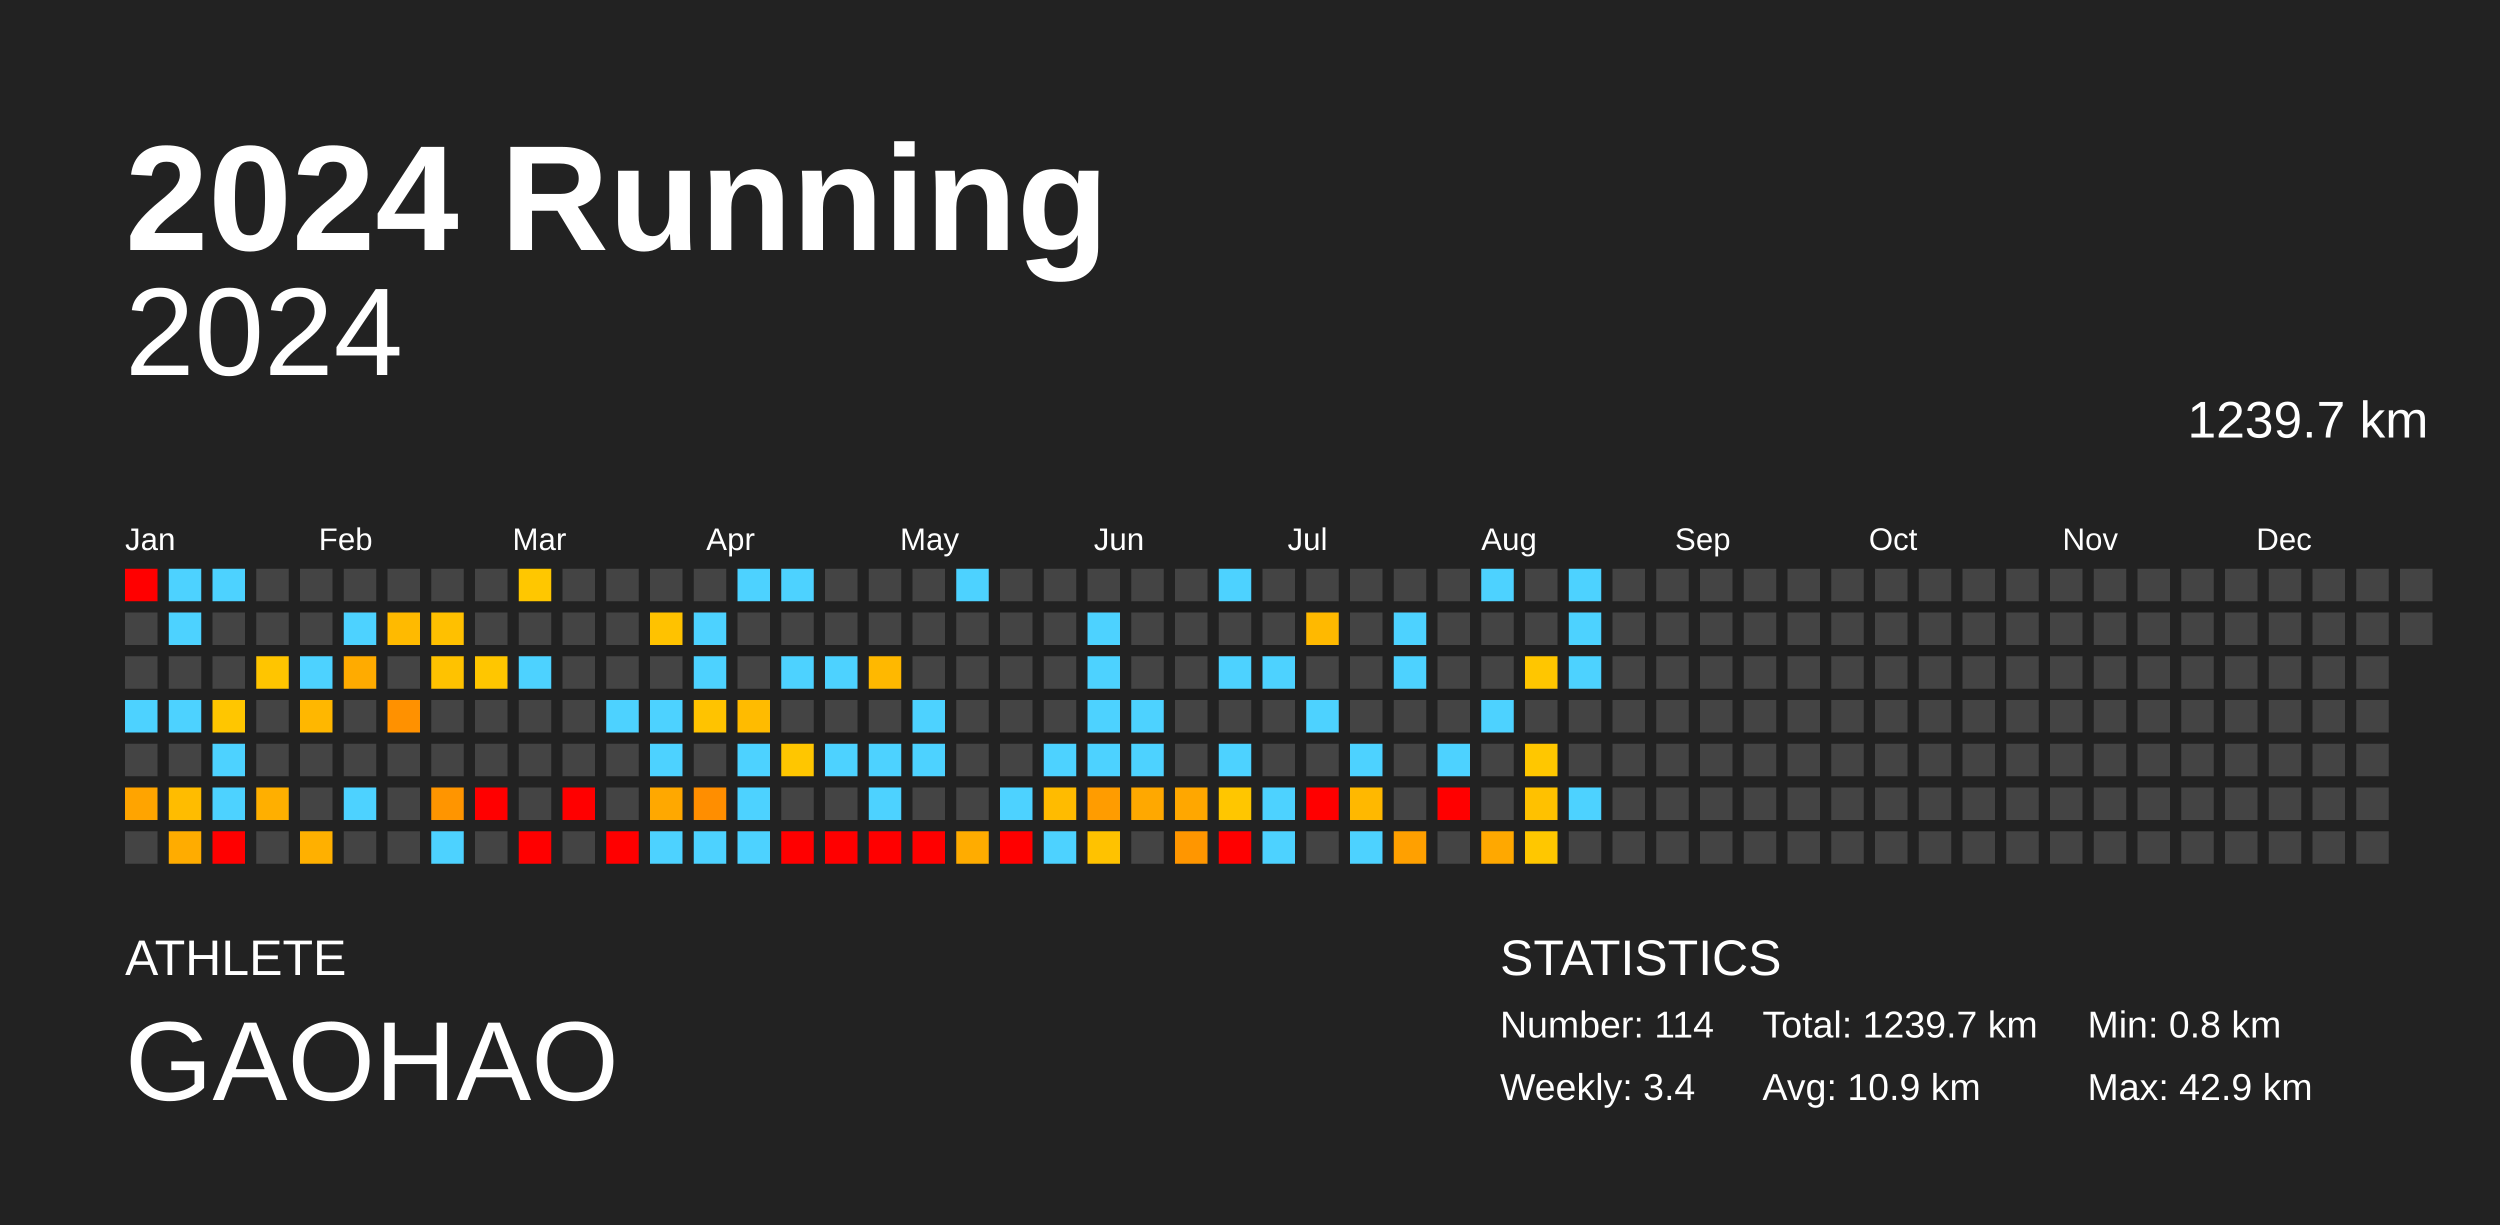
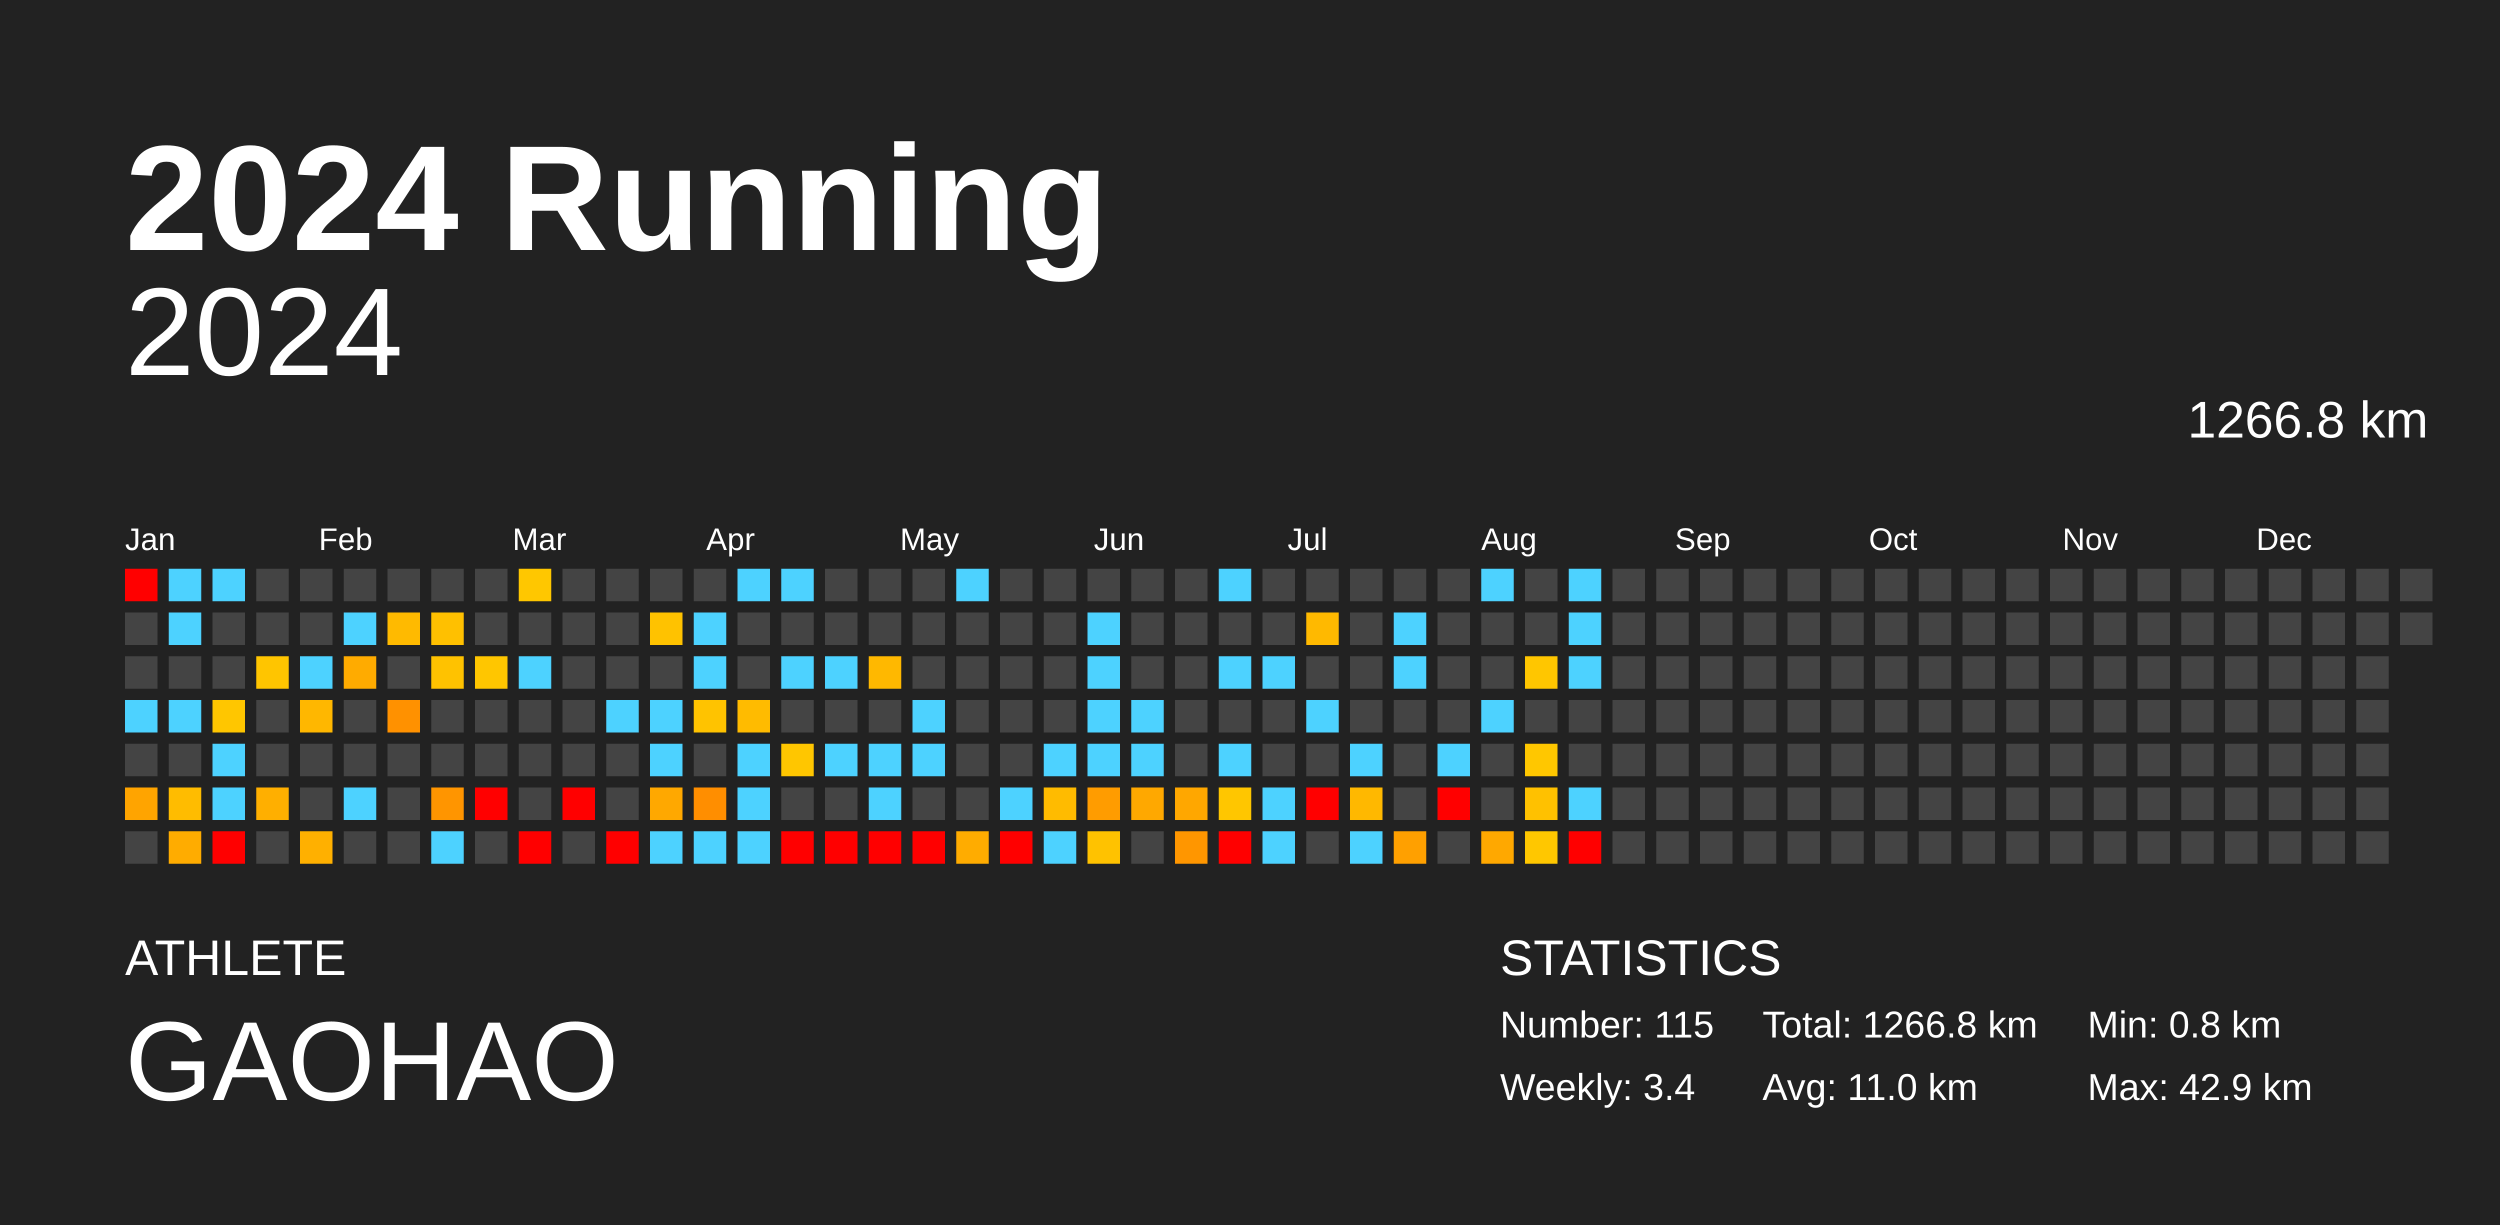
<svg xmlns="http://www.w3.org/2000/svg" baseProfile="full" height="98mm" version="1.1" viewBox="0,0,200,98" width="200mm">
  <defs />
  <rect fill="#222222" height="98" width="200" x="0" y="0" />
  <text fill="#FFFFFF" style="font-size:12px; font-family:Arial; font-weight:bold;" x="10" y="20">2024 Running</text>
  <text fill="#FFFFFF" style="font-size:4px; font-family:Arial" x="10" y="78">ATHLETE</text>
  <text fill="#FFFFFF" style="font-size:9px; font-family:Arial" x="10" y="88">GAOHAO</text>
  <text fill="#FFFFFF" style="font-size:4px; font-family:Arial" x="120" y="78">STATISTICS</text>
-   <text fill="#FFFFFF" style="font-size:3px; font-family:Arial" x="120" y="83">Number: 114</text>
+   <text fill="#FFFFFF" style="font-size:3px; font-family:Arial" x="120" y="83">Number: 115</text>
  <text fill="#FFFFFF" style="font-size:3px; font-family:Arial" x="120" y="88">Weekly: 3.4</text>
-   <text fill="#FFFFFF" style="font-size:3px; font-family:Arial" x="141" y="83">Total: 1239.7 km</text>
-   <text fill="#FFFFFF" style="font-size:3px; font-family:Arial" x="141" y="88">Avg: 10.9 km</text>
+   <text fill="#FFFFFF" style="font-size:3px; font-family:Arial" x="141" y="83">Total: 1266.8 km</text>
+   <text fill="#FFFFFF" style="font-size:3px; font-family:Arial" x="141" y="88">Avg: 11.0 km</text>
  <text fill="#FFFFFF" style="font-size:3px; font-family:Arial" x="167" y="83">Min: 0.8 km</text>
  <text fill="#FFFFFF" style="font-size:3px; font-family:Arial" x="167" y="88">Max: 42.9 km</text>
  <text alignment-baseline="hanging" fill="#FFFFFF" style="font-size:10.0px; font-family:Arial;" x="10" y="30">2024</text>
-   <text alignment-baseline="hanging" fill="#FFFFFF" style="font-size:4.125px; font-family:Arial;" x="175" y="35">1239.7 km</text>
+   <text alignment-baseline="hanging" fill="#FFFFFF" style="font-size:4.125px; font-family:Arial;" x="175" y="35">1266.8 km</text>
  <text fill="#FFFFFF" style="font-size:2.5px; font-family:Arial" x="10.0" y="44">Jan</text>
  <text fill="#FFFFFF" style="font-size:2.5px; font-family:Arial" x="25.5" y="44">Feb</text>
  <text fill="#FFFFFF" style="font-size:2.5px; font-family:Arial" x="41.0" y="44">Mar</text>
  <text fill="#FFFFFF" style="font-size:2.5px; font-family:Arial" x="56.5" y="44">Apr</text>
  <text fill="#FFFFFF" style="font-size:2.5px; font-family:Arial" x="72.0" y="44">May</text>
  <text fill="#FFFFFF" style="font-size:2.5px; font-family:Arial" x="87.5" y="44">Jun</text>
  <text fill="#FFFFFF" style="font-size:2.5px; font-family:Arial" x="103.0" y="44">Jul</text>
  <text fill="#FFFFFF" style="font-size:2.5px; font-family:Arial" x="118.5" y="44">Aug</text>
  <text fill="#FFFFFF" style="font-size:2.5px; font-family:Arial" x="134.0" y="44">Sep</text>
  <text fill="#FFFFFF" style="font-size:2.5px; font-family:Arial" x="149.5" y="44">Oct</text>
  <text fill="#FFFFFF" style="font-size:2.5px; font-family:Arial" x="165.0" y="44">Nov</text>
  <text fill="#FFFFFF" style="font-size:2.5px; font-family:Arial" x="180.5" y="44">Dec</text>
  <rect fill="red" height="2.6" width="2.6" x="10.0" y="45.5" />
  <rect fill="#444444" height="2.6" width="2.6" x="10.0" y="49.0" />
  <rect fill="#444444" height="2.6" width="2.6" x="10.0" y="52.5" />
  <rect fill="#4dd2ff" height="2.6" width="2.6" x="10.0" y="56.0" />
  <rect fill="#444444" height="2.6" width="2.6" x="10.0" y="59.5" />
  <rect fill="#ffa400" height="2.6" width="2.6" x="10.0" y="63.0" />
  <rect fill="#444444" height="2.6" width="2.6" x="10.0" y="66.5" />
  <rect fill="#4dd2ff" height="2.6" width="2.6" x="13.5" y="45.5" />
  <rect fill="#4dd2ff" height="2.6" width="2.6" x="13.5" y="49.0" />
  <rect fill="#444444" height="2.6" width="2.6" x="13.5" y="52.5" />
  <rect fill="#4dd2ff" height="2.6" width="2.6" x="13.5" y="56.0" />
  <rect fill="#444444" height="2.6" width="2.6" x="13.5" y="59.5" />
  <rect fill="#ffbc00" height="2.6" width="2.6" x="13.5" y="63.0" />
  <rect fill="#ffac00" height="2.6" width="2.6" x="13.5" y="66.5" />
  <rect fill="#4dd2ff" height="2.6" width="2.6" x="17.0" y="45.5" />
  <rect fill="#444444" height="2.6" width="2.6" x="17.0" y="49.0" />
  <rect fill="#444444" height="2.6" width="2.6" x="17.0" y="52.5" />
  <rect fill="#ffc600" height="2.6" width="2.6" x="17.0" y="56.0" />
  <rect fill="#4dd2ff" height="2.6" width="2.6" x="17.0" y="59.5" />
  <rect fill="#4dd2ff" height="2.6" width="2.6" x="17.0" y="63.0" />
  <rect fill="red" height="2.6" width="2.6" x="17.0" y="66.5" />
  <rect fill="#444444" height="2.6" width="2.6" x="20.5" y="45.5" />
  <rect fill="#444444" height="2.6" width="2.6" x="20.5" y="49.0" />
  <rect fill="#ffc500" height="2.6" width="2.6" x="20.5" y="52.5" />
  <rect fill="#444444" height="2.6" width="2.6" x="20.5" y="56.0" />
  <rect fill="#444444" height="2.6" width="2.6" x="20.5" y="59.5" />
  <rect fill="#ffaf00" height="2.6" width="2.6" x="20.5" y="63.0" />
  <rect fill="#444444" height="2.6" width="2.6" x="20.5" y="66.5" />
  <rect fill="#444444" height="2.6" width="2.6" x="24.0" y="45.5" />
  <rect fill="#444444" height="2.6" width="2.6" x="24.0" y="49.0" />
  <rect fill="#4dd2ff" height="2.6" width="2.6" x="24.0" y="52.5" />
  <rect fill="#ffb700" height="2.6" width="2.6" x="24.0" y="56.0" />
  <rect fill="#444444" height="2.6" width="2.6" x="24.0" y="59.5" />
  <rect fill="#444444" height="2.6" width="2.6" x="24.0" y="63.0" />
  <rect fill="#ffb000" height="2.6" width="2.6" x="24.0" y="66.5" />
  <rect fill="#444444" height="2.6" width="2.6" x="27.5" y="45.5" />
  <rect fill="#4dd2ff" height="2.6" width="2.6" x="27.5" y="49.0" />
  <rect fill="#ffab00" height="2.6" width="2.6" x="27.5" y="52.5" />
  <rect fill="#444444" height="2.6" width="2.6" x="27.5" y="56.0" />
  <rect fill="#444444" height="2.6" width="2.6" x="27.5" y="59.5" />
  <rect fill="#4dd2ff" height="2.6" width="2.6" x="27.5" y="63.0" />
  <rect fill="#444444" height="2.6" width="2.6" x="27.5" y="66.5" />
  <rect fill="#444444" height="2.6" width="2.6" x="31.0" y="45.5" />
  <rect fill="#ffba00" height="2.6" width="2.6" x="31.0" y="49.0" />
  <rect fill="#444444" height="2.6" width="2.6" x="31.0" y="52.5" />
  <rect fill="#ff9100" height="2.6" width="2.6" x="31.0" y="56.0" />
  <rect fill="#444444" height="2.6" width="2.6" x="31.0" y="59.5" />
  <rect fill="#444444" height="2.6" width="2.6" x="31.0" y="63.0" />
  <rect fill="#444444" height="2.6" width="2.6" x="31.0" y="66.5" />
  <rect fill="#444444" height="2.6" width="2.6" x="34.5" y="45.5" />
  <rect fill="#ffc000" height="2.6" width="2.6" x="34.5" y="49.0" />
  <rect fill="#ffc200" height="2.6" width="2.6" x="34.5" y="52.5" />
  <rect fill="#444444" height="2.6" width="2.6" x="34.5" y="56.0" />
  <rect fill="#444444" height="2.6" width="2.6" x="34.5" y="59.5" />
  <rect fill="#ff9500" height="2.6" width="2.6" x="34.5" y="63.0" />
  <rect fill="#4dd2ff" height="2.6" width="2.6" x="34.5" y="66.5" />
  <rect fill="#444444" height="2.6" width="2.6" x="38.0" y="45.5" />
  <rect fill="#444444" height="2.6" width="2.6" x="38.0" y="49.0" />
  <rect fill="#ffc600" height="2.6" width="2.6" x="38.0" y="52.5" />
  <rect fill="#444444" height="2.6" width="2.6" x="38.0" y="56.0" />
  <rect fill="#444444" height="2.6" width="2.6" x="38.0" y="59.5" />
  <rect fill="red" height="2.6" width="2.6" x="38.0" y="63.0" />
  <rect fill="#444444" height="2.6" width="2.6" x="38.0" y="66.5" />
  <rect fill="#ffc700" height="2.6" width="2.6" x="41.5" y="45.5" />
  <rect fill="#444444" height="2.6" width="2.6" x="41.5" y="49.0" />
  <rect fill="#4dd2ff" height="2.6" width="2.6" x="41.5" y="52.5" />
  <rect fill="#444444" height="2.6" width="2.6" x="41.5" y="56.0" />
  <rect fill="#444444" height="2.6" width="2.6" x="41.5" y="59.5" />
  <rect fill="#444444" height="2.6" width="2.6" x="41.5" y="63.0" />
  <rect fill="red" height="2.6" width="2.6" x="41.5" y="66.5" />
  <rect fill="#444444" height="2.6" width="2.6" x="45.0" y="45.5" />
  <rect fill="#444444" height="2.6" width="2.6" x="45.0" y="49.0" />
  <rect fill="#444444" height="2.6" width="2.6" x="45.0" y="52.5" />
  <rect fill="#444444" height="2.6" width="2.6" x="45.0" y="56.0" />
  <rect fill="#444444" height="2.6" width="2.6" x="45.0" y="59.5" />
  <rect fill="red" height="2.6" width="2.6" x="45.0" y="63.0" />
  <rect fill="#444444" height="2.6" width="2.6" x="45.0" y="66.5" />
  <rect fill="#444444" height="2.6" width="2.6" x="48.5" y="45.5" />
  <rect fill="#444444" height="2.6" width="2.6" x="48.5" y="49.0" />
  <rect fill="#444444" height="2.6" width="2.6" x="48.5" y="52.5" />
  <rect fill="#4dd2ff" height="2.6" width="2.6" x="48.5" y="56.0" />
  <rect fill="#444444" height="2.6" width="2.6" x="48.5" y="59.5" />
  <rect fill="#444444" height="2.6" width="2.6" x="48.5" y="63.0" />
  <rect fill="red" height="2.6" width="2.6" x="48.5" y="66.5" />
  <rect fill="#444444" height="2.6" width="2.6" x="52.0" y="45.5" />
  <rect fill="#ffc200" height="2.6" width="2.6" x="52.0" y="49.0" />
  <rect fill="#444444" height="2.6" width="2.6" x="52.0" y="52.5" />
  <rect fill="#4dd2ff" height="2.6" width="2.6" x="52.0" y="56.0" />
  <rect fill="#4dd2ff" height="2.6" width="2.6" x="52.0" y="59.5" />
  <rect fill="#ffa800" height="2.6" width="2.6" x="52.0" y="63.0" />
  <rect fill="#4dd2ff" height="2.6" width="2.6" x="52.0" y="66.5" />
  <rect fill="#444444" height="2.6" width="2.6" x="55.5" y="45.5" />
  <rect fill="#4dd2ff" height="2.6" width="2.6" x="55.5" y="49.0" />
  <rect fill="#4dd2ff" height="2.6" width="2.6" x="55.5" y="52.5" />
  <rect fill="#ffc300" height="2.6" width="2.6" x="55.5" y="56.0" />
  <rect fill="#444444" height="2.6" width="2.6" x="55.5" y="59.5" />
  <rect fill="#ff8e00" height="2.6" width="2.6" x="55.5" y="63.0" />
  <rect fill="#4dd2ff" height="2.6" width="2.6" x="55.5" y="66.5" />
  <rect fill="#4dd2ff" height="2.6" width="2.6" x="59.0" y="45.5" />
  <rect fill="#444444" height="2.6" width="2.6" x="59.0" y="49.0" />
  <rect fill="#444444" height="2.6" width="2.6" x="59.0" y="52.5" />
  <rect fill="#ffbb00" height="2.6" width="2.6" x="59.0" y="56.0" />
  <rect fill="#4dd2ff" height="2.6" width="2.6" x="59.0" y="59.5" />
  <rect fill="#4dd2ff" height="2.6" width="2.6" x="59.0" y="63.0" />
  <rect fill="#4dd2ff" height="2.6" width="2.6" x="59.0" y="66.5" />
  <rect fill="#4dd2ff" height="2.6" width="2.6" x="62.5" y="45.5" />
  <rect fill="#444444" height="2.6" width="2.6" x="62.5" y="49.0" />
  <rect fill="#4dd2ff" height="2.6" width="2.6" x="62.5" y="52.5" />
  <rect fill="#444444" height="2.6" width="2.6" x="62.5" y="56.0" />
  <rect fill="#ffc600" height="2.6" width="2.6" x="62.5" y="59.5" />
  <rect fill="#444444" height="2.6" width="2.6" x="62.5" y="63.0" />
  <rect fill="red" height="2.6" width="2.6" x="62.5" y="66.5" />
  <rect fill="#444444" height="2.6" width="2.6" x="66.0" y="45.5" />
  <rect fill="#444444" height="2.6" width="2.6" x="66.0" y="49.0" />
  <rect fill="#4dd2ff" height="2.6" width="2.6" x="66.0" y="52.5" />
  <rect fill="#444444" height="2.6" width="2.6" x="66.0" y="56.0" />
  <rect fill="#4dd2ff" height="2.6" width="2.6" x="66.0" y="59.5" />
  <rect fill="#444444" height="2.6" width="2.6" x="66.0" y="63.0" />
  <rect fill="red" height="2.6" width="2.6" x="66.0" y="66.5" />
  <rect fill="#444444" height="2.6" width="2.6" x="69.5" y="45.5" />
  <rect fill="#444444" height="2.6" width="2.6" x="69.5" y="49.0" />
  <rect fill="#ffb800" height="2.6" width="2.6" x="69.5" y="52.5" />
  <rect fill="#444444" height="2.6" width="2.6" x="69.5" y="56.0" />
  <rect fill="#4dd2ff" height="2.6" width="2.6" x="69.5" y="59.5" />
  <rect fill="#4dd2ff" height="2.6" width="2.6" x="69.5" y="63.0" />
  <rect fill="red" height="2.6" width="2.6" x="69.5" y="66.5" />
  <rect fill="#444444" height="2.6" width="2.6" x="73.0" y="45.5" />
  <rect fill="#444444" height="2.6" width="2.6" x="73.0" y="49.0" />
  <rect fill="#444444" height="2.6" width="2.6" x="73.0" y="52.5" />
  <rect fill="#4dd2ff" height="2.6" width="2.6" x="73.0" y="56.0" />
  <rect fill="#4dd2ff" height="2.6" width="2.6" x="73.0" y="59.5" />
  <rect fill="#444444" height="2.6" width="2.6" x="73.0" y="63.0" />
  <rect fill="red" height="2.6" width="2.6" x="73.0" y="66.5" />
  <rect fill="#4dd2ff" height="2.6" width="2.6" x="76.5" y="45.5" />
  <rect fill="#444444" height="2.6" width="2.6" x="76.5" y="49.0" />
  <rect fill="#444444" height="2.6" width="2.6" x="76.5" y="52.5" />
  <rect fill="#444444" height="2.6" width="2.6" x="76.5" y="56.0" />
  <rect fill="#444444" height="2.6" width="2.6" x="76.5" y="59.5" />
  <rect fill="#444444" height="2.6" width="2.6" x="76.5" y="63.0" />
  <rect fill="#ffac00" height="2.6" width="2.6" x="76.5" y="66.5" />
  <rect fill="#444444" height="2.6" width="2.6" x="80.0" y="45.5" />
  <rect fill="#444444" height="2.6" width="2.6" x="80.0" y="49.0" />
  <rect fill="#444444" height="2.6" width="2.6" x="80.0" y="52.5" />
  <rect fill="#444444" height="2.6" width="2.6" x="80.0" y="56.0" />
  <rect fill="#444444" height="2.6" width="2.6" x="80.0" y="59.5" />
  <rect fill="#4dd2ff" height="2.6" width="2.6" x="80.0" y="63.0" />
  <rect fill="red" height="2.6" width="2.6" x="80.0" y="66.5" />
  <rect fill="#444444" height="2.6" width="2.6" x="83.5" y="45.5" />
  <rect fill="#444444" height="2.6" width="2.6" x="83.5" y="49.0" />
  <rect fill="#444444" height="2.6" width="2.6" x="83.5" y="52.5" />
  <rect fill="#444444" height="2.6" width="2.6" x="83.5" y="56.0" />
  <rect fill="#4dd2ff" height="2.6" width="2.6" x="83.5" y="59.5" />
  <rect fill="#ffbb00" height="2.6" width="2.6" x="83.5" y="63.0" />
  <rect fill="#4dd2ff" height="2.6" width="2.6" x="83.5" y="66.5" />
  <rect fill="#444444" height="2.6" width="2.6" x="87.0" y="45.5" />
  <rect fill="#4dd2ff" height="2.6" width="2.6" x="87.0" y="49.0" />
  <rect fill="#4dd2ff" height="2.6" width="2.6" x="87.0" y="52.5" />
  <rect fill="#4dd2ff" height="2.6" width="2.6" x="87.0" y="56.0" />
  <rect fill="#4dd2ff" height="2.6" width="2.6" x="87.0" y="59.5" />
  <rect fill="#ff9c00" height="2.6" width="2.6" x="87.0" y="63.0" />
  <rect fill="#ffc200" height="2.6" width="2.6" x="87.0" y="66.5" />
  <rect fill="#444444" height="2.6" width="2.6" x="90.5" y="45.5" />
  <rect fill="#444444" height="2.6" width="2.6" x="90.5" y="49.0" />
  <rect fill="#444444" height="2.6" width="2.6" x="90.5" y="52.5" />
  <rect fill="#4dd2ff" height="2.6" width="2.6" x="90.5" y="56.0" />
  <rect fill="#4dd2ff" height="2.6" width="2.6" x="90.5" y="59.5" />
  <rect fill="#ffa800" height="2.6" width="2.6" x="90.5" y="63.0" />
  <rect fill="#444444" height="2.6" width="2.6" x="90.5" y="66.5" />
  <rect fill="#444444" height="2.6" width="2.6" x="94.0" y="45.5" />
  <rect fill="#444444" height="2.6" width="2.6" x="94.0" y="49.0" />
  <rect fill="#444444" height="2.6" width="2.6" x="94.0" y="52.5" />
  <rect fill="#444444" height="2.6" width="2.6" x="94.0" y="56.0" />
  <rect fill="#444444" height="2.6" width="2.6" x="94.0" y="59.5" />
  <rect fill="#ffa700" height="2.6" width="2.6" x="94.0" y="63.0" />
  <rect fill="#ff9600" height="2.6" width="2.6" x="94.0" y="66.5" />
  <rect fill="#4dd2ff" height="2.6" width="2.6" x="97.5" y="45.5" />
  <rect fill="#444444" height="2.6" width="2.6" x="97.5" y="49.0" />
  <rect fill="#4dd2ff" height="2.6" width="2.6" x="97.5" y="52.5" />
  <rect fill="#444444" height="2.6" width="2.6" x="97.5" y="56.0" />
  <rect fill="#4dd2ff" height="2.6" width="2.6" x="97.5" y="59.5" />
  <rect fill="#ffc600" height="2.6" width="2.6" x="97.5" y="63.0" />
  <rect fill="red" height="2.6" width="2.6" x="97.5" y="66.5" />
  <rect fill="#444444" height="2.6" width="2.6" x="101.0" y="45.5" />
  <rect fill="#444444" height="2.6" width="2.6" x="101.0" y="49.0" />
  <rect fill="#4dd2ff" height="2.6" width="2.6" x="101.0" y="52.5" />
  <rect fill="#444444" height="2.6" width="2.6" x="101.0" y="56.0" />
  <rect fill="#444444" height="2.6" width="2.6" x="101.0" y="59.5" />
  <rect fill="#4dd2ff" height="2.6" width="2.6" x="101.0" y="63.0" />
  <rect fill="#4dd2ff" height="2.6" width="2.6" x="101.0" y="66.5" />
  <rect fill="#444444" height="2.6" width="2.6" x="104.5" y="45.5" />
  <rect fill="#ffb900" height="2.6" width="2.6" x="104.5" y="49.0" />
  <rect fill="#444444" height="2.6" width="2.6" x="104.5" y="52.5" />
  <rect fill="#4dd2ff" height="2.6" width="2.6" x="104.5" y="56.0" />
  <rect fill="#444444" height="2.6" width="2.6" x="104.5" y="59.5" />
  <rect fill="red" height="2.6" width="2.6" x="104.5" y="63.0" />
  <rect fill="#444444" height="2.6" width="2.6" x="104.5" y="66.5" />
  <rect fill="#444444" height="2.6" width="2.6" x="108.0" y="45.5" />
  <rect fill="#444444" height="2.6" width="2.6" x="108.0" y="49.0" />
  <rect fill="#444444" height="2.6" width="2.6" x="108.0" y="52.5" />
  <rect fill="#444444" height="2.6" width="2.6" x="108.0" y="56.0" />
  <rect fill="#4dd2ff" height="2.6" width="2.6" x="108.0" y="59.5" />
  <rect fill="#ffb800" height="2.6" width="2.6" x="108.0" y="63.0" />
  <rect fill="#4dd2ff" height="2.6" width="2.6" x="108.0" y="66.5" />
  <rect fill="#444444" height="2.6" width="2.6" x="111.5" y="45.5" />
  <rect fill="#4dd2ff" height="2.6" width="2.6" x="111.5" y="49.0" />
  <rect fill="#4dd2ff" height="2.6" width="2.6" x="111.5" y="52.5" />
  <rect fill="#444444" height="2.6" width="2.6" x="111.5" y="56.0" />
  <rect fill="#444444" height="2.6" width="2.6" x="111.5" y="59.5" />
  <rect fill="#444444" height="2.6" width="2.6" x="111.5" y="63.0" />
  <rect fill="#ffa000" height="2.6" width="2.6" x="111.5" y="66.5" />
  <rect fill="#444444" height="2.6" width="2.6" x="115.0" y="45.5" />
  <rect fill="#444444" height="2.6" width="2.6" x="115.0" y="49.0" />
  <rect fill="#444444" height="2.6" width="2.6" x="115.0" y="52.5" />
  <rect fill="#444444" height="2.6" width="2.6" x="115.0" y="56.0" />
  <rect fill="#4dd2ff" height="2.6" width="2.6" x="115.0" y="59.5" />
  <rect fill="red" height="2.6" width="2.6" x="115.0" y="63.0" />
  <rect fill="#444444" height="2.6" width="2.6" x="115.0" y="66.5" />
  <rect fill="#4dd2ff" height="2.6" width="2.6" x="118.5" y="45.5" />
  <rect fill="#444444" height="2.6" width="2.6" x="118.5" y="49.0" />
  <rect fill="#444444" height="2.6" width="2.6" x="118.5" y="52.5" />
  <rect fill="#4dd2ff" height="2.6" width="2.6" x="118.5" y="56.0" />
  <rect fill="#444444" height="2.6" width="2.6" x="118.5" y="59.5" />
  <rect fill="#444444" height="2.6" width="2.6" x="118.5" y="63.0" />
  <rect fill="#ffa800" height="2.6" width="2.6" x="118.5" y="66.5" />
  <rect fill="#444444" height="2.6" width="2.6" x="122.0" y="45.5" />
  <rect fill="#444444" height="2.6" width="2.6" x="122.0" y="49.0" />
  <rect fill="#ffc600" height="2.6" width="2.6" x="122.0" y="52.5" />
  <rect fill="#444444" height="2.6" width="2.6" x="122.0" y="56.0" />
  <rect fill="#ffc700" height="2.6" width="2.6" x="122.0" y="59.5" />
  <rect fill="#ffc100" height="2.6" width="2.6" x="122.0" y="63.0" />
  <rect fill="#ffc700" height="2.6" width="2.6" x="122.0" y="66.5" />
  <rect fill="#4dd2ff" height="2.6" width="2.6" x="125.5" y="45.5" />
  <rect fill="#4dd2ff" height="2.6" width="2.6" x="125.5" y="49.0" />
  <rect fill="#4dd2ff" height="2.6" width="2.6" x="125.5" y="52.5" />
  <rect fill="#444444" height="2.6" width="2.6" x="125.5" y="56.0" />
  <rect fill="#444444" height="2.6" width="2.6" x="125.5" y="59.5" />
  <rect fill="#4dd2ff" height="2.6" width="2.6" x="125.5" y="63.0" />
-   <rect fill="#444444" height="2.6" width="2.6" x="125.5" y="66.5" />
+   <rect fill="red" height="2.6" width="2.6" x="125.5" y="66.5" />
  <rect fill="#444444" height="2.6" width="2.6" x="129.0" y="45.5" />
  <rect fill="#444444" height="2.6" width="2.6" x="129.0" y="49.0" />
  <rect fill="#444444" height="2.6" width="2.6" x="129.0" y="52.5" />
  <rect fill="#444444" height="2.6" width="2.6" x="129.0" y="56.0" />
  <rect fill="#444444" height="2.6" width="2.6" x="129.0" y="59.5" />
  <rect fill="#444444" height="2.6" width="2.6" x="129.0" y="63.0" />
  <rect fill="#444444" height="2.6" width="2.6" x="129.0" y="66.5" />
  <rect fill="#444444" height="2.6" width="2.6" x="132.5" y="45.5" />
  <rect fill="#444444" height="2.6" width="2.6" x="132.5" y="49.0" />
  <rect fill="#444444" height="2.6" width="2.6" x="132.5" y="52.5" />
  <rect fill="#444444" height="2.6" width="2.6" x="132.5" y="56.0" />
  <rect fill="#444444" height="2.6" width="2.6" x="132.5" y="59.5" />
  <rect fill="#444444" height="2.6" width="2.6" x="132.5" y="63.0" />
  <rect fill="#444444" height="2.6" width="2.6" x="132.5" y="66.5" />
  <rect fill="#444444" height="2.6" width="2.6" x="136.0" y="45.5" />
  <rect fill="#444444" height="2.6" width="2.6" x="136.0" y="49.0" />
  <rect fill="#444444" height="2.6" width="2.6" x="136.0" y="52.5" />
  <rect fill="#444444" height="2.6" width="2.6" x="136.0" y="56.0" />
  <rect fill="#444444" height="2.6" width="2.6" x="136.0" y="59.5" />
  <rect fill="#444444" height="2.6" width="2.6" x="136.0" y="63.0" />
  <rect fill="#444444" height="2.6" width="2.6" x="136.0" y="66.5" />
  <rect fill="#444444" height="2.6" width="2.6" x="139.5" y="45.5" />
  <rect fill="#444444" height="2.6" width="2.6" x="139.5" y="49.0" />
  <rect fill="#444444" height="2.6" width="2.6" x="139.5" y="52.5" />
  <rect fill="#444444" height="2.6" width="2.6" x="139.5" y="56.0" />
  <rect fill="#444444" height="2.6" width="2.6" x="139.5" y="59.5" />
  <rect fill="#444444" height="2.6" width="2.6" x="139.5" y="63.0" />
  <rect fill="#444444" height="2.6" width="2.6" x="139.5" y="66.5" />
  <rect fill="#444444" height="2.6" width="2.6" x="143.0" y="45.5" />
  <rect fill="#444444" height="2.6" width="2.6" x="143.0" y="49.0" />
  <rect fill="#444444" height="2.6" width="2.6" x="143.0" y="52.5" />
  <rect fill="#444444" height="2.6" width="2.6" x="143.0" y="56.0" />
  <rect fill="#444444" height="2.6" width="2.6" x="143.0" y="59.5" />
  <rect fill="#444444" height="2.6" width="2.6" x="143.0" y="63.0" />
  <rect fill="#444444" height="2.6" width="2.6" x="143.0" y="66.5" />
  <rect fill="#444444" height="2.6" width="2.6" x="146.5" y="45.5" />
  <rect fill="#444444" height="2.6" width="2.6" x="146.5" y="49.0" />
  <rect fill="#444444" height="2.6" width="2.6" x="146.5" y="52.5" />
  <rect fill="#444444" height="2.6" width="2.6" x="146.5" y="56.0" />
  <rect fill="#444444" height="2.6" width="2.6" x="146.5" y="59.5" />
  <rect fill="#444444" height="2.6" width="2.6" x="146.5" y="63.0" />
  <rect fill="#444444" height="2.6" width="2.6" x="146.5" y="66.5" />
  <rect fill="#444444" height="2.6" width="2.6" x="150.0" y="45.5" />
  <rect fill="#444444" height="2.6" width="2.6" x="150.0" y="49.0" />
  <rect fill="#444444" height="2.6" width="2.6" x="150.0" y="52.5" />
  <rect fill="#444444" height="2.6" width="2.6" x="150.0" y="56.0" />
  <rect fill="#444444" height="2.6" width="2.6" x="150.0" y="59.5" />
  <rect fill="#444444" height="2.6" width="2.6" x="150.0" y="63.0" />
  <rect fill="#444444" height="2.6" width="2.6" x="150.0" y="66.5" />
  <rect fill="#444444" height="2.6" width="2.6" x="153.5" y="45.5" />
  <rect fill="#444444" height="2.6" width="2.6" x="153.5" y="49.0" />
  <rect fill="#444444" height="2.6" width="2.6" x="153.5" y="52.5" />
  <rect fill="#444444" height="2.6" width="2.6" x="153.5" y="56.0" />
  <rect fill="#444444" height="2.6" width="2.6" x="153.5" y="59.5" />
  <rect fill="#444444" height="2.6" width="2.6" x="153.5" y="63.0" />
  <rect fill="#444444" height="2.6" width="2.6" x="153.5" y="66.5" />
  <rect fill="#444444" height="2.6" width="2.6" x="157.0" y="45.5" />
  <rect fill="#444444" height="2.6" width="2.6" x="157.0" y="49.0" />
  <rect fill="#444444" height="2.6" width="2.6" x="157.0" y="52.5" />
  <rect fill="#444444" height="2.6" width="2.6" x="157.0" y="56.0" />
  <rect fill="#444444" height="2.6" width="2.6" x="157.0" y="59.5" />
  <rect fill="#444444" height="2.6" width="2.6" x="157.0" y="63.0" />
  <rect fill="#444444" height="2.6" width="2.6" x="157.0" y="66.5" />
  <rect fill="#444444" height="2.6" width="2.6" x="160.5" y="45.5" />
  <rect fill="#444444" height="2.6" width="2.6" x="160.5" y="49.0" />
  <rect fill="#444444" height="2.6" width="2.6" x="160.5" y="52.5" />
  <rect fill="#444444" height="2.6" width="2.6" x="160.5" y="56.0" />
  <rect fill="#444444" height="2.6" width="2.6" x="160.5" y="59.5" />
  <rect fill="#444444" height="2.6" width="2.6" x="160.5" y="63.0" />
  <rect fill="#444444" height="2.6" width="2.6" x="160.5" y="66.5" />
  <rect fill="#444444" height="2.6" width="2.6" x="164.0" y="45.5" />
  <rect fill="#444444" height="2.6" width="2.6" x="164.0" y="49.0" />
  <rect fill="#444444" height="2.6" width="2.6" x="164.0" y="52.5" />
  <rect fill="#444444" height="2.6" width="2.6" x="164.0" y="56.0" />
  <rect fill="#444444" height="2.6" width="2.6" x="164.0" y="59.5" />
  <rect fill="#444444" height="2.6" width="2.6" x="164.0" y="63.0" />
  <rect fill="#444444" height="2.6" width="2.6" x="164.0" y="66.5" />
  <rect fill="#444444" height="2.6" width="2.6" x="167.5" y="45.5" />
  <rect fill="#444444" height="2.6" width="2.6" x="167.5" y="49.0" />
  <rect fill="#444444" height="2.6" width="2.6" x="167.5" y="52.5" />
  <rect fill="#444444" height="2.6" width="2.6" x="167.5" y="56.0" />
  <rect fill="#444444" height="2.6" width="2.6" x="167.5" y="59.5" />
  <rect fill="#444444" height="2.6" width="2.6" x="167.5" y="63.0" />
  <rect fill="#444444" height="2.6" width="2.6" x="167.5" y="66.5" />
  <rect fill="#444444" height="2.6" width="2.6" x="171.0" y="45.5" />
  <rect fill="#444444" height="2.6" width="2.6" x="171.0" y="49.0" />
  <rect fill="#444444" height="2.6" width="2.6" x="171.0" y="52.5" />
  <rect fill="#444444" height="2.6" width="2.6" x="171.0" y="56.0" />
  <rect fill="#444444" height="2.6" width="2.6" x="171.0" y="59.5" />
  <rect fill="#444444" height="2.6" width="2.6" x="171.0" y="63.0" />
  <rect fill="#444444" height="2.6" width="2.6" x="171.0" y="66.5" />
  <rect fill="#444444" height="2.6" width="2.6" x="174.5" y="45.5" />
  <rect fill="#444444" height="2.6" width="2.6" x="174.5" y="49.0" />
  <rect fill="#444444" height="2.6" width="2.6" x="174.5" y="52.5" />
  <rect fill="#444444" height="2.6" width="2.6" x="174.5" y="56.0" />
  <rect fill="#444444" height="2.6" width="2.6" x="174.5" y="59.5" />
  <rect fill="#444444" height="2.6" width="2.6" x="174.5" y="63.0" />
  <rect fill="#444444" height="2.6" width="2.6" x="174.5" y="66.5" />
  <rect fill="#444444" height="2.6" width="2.6" x="178.0" y="45.5" />
  <rect fill="#444444" height="2.6" width="2.6" x="178.0" y="49.0" />
  <rect fill="#444444" height="2.6" width="2.6" x="178.0" y="52.5" />
  <rect fill="#444444" height="2.6" width="2.6" x="178.0" y="56.0" />
  <rect fill="#444444" height="2.6" width="2.6" x="178.0" y="59.5" />
  <rect fill="#444444" height="2.6" width="2.6" x="178.0" y="63.0" />
  <rect fill="#444444" height="2.6" width="2.6" x="178.0" y="66.5" />
  <rect fill="#444444" height="2.6" width="2.6" x="181.5" y="45.5" />
  <rect fill="#444444" height="2.6" width="2.6" x="181.5" y="49.0" />
  <rect fill="#444444" height="2.6" width="2.6" x="181.5" y="52.5" />
  <rect fill="#444444" height="2.6" width="2.6" x="181.5" y="56.0" />
  <rect fill="#444444" height="2.6" width="2.6" x="181.5" y="59.5" />
  <rect fill="#444444" height="2.6" width="2.6" x="181.5" y="63.0" />
  <rect fill="#444444" height="2.6" width="2.6" x="181.5" y="66.5" />
  <rect fill="#444444" height="2.6" width="2.6" x="185.0" y="45.5" />
  <rect fill="#444444" height="2.6" width="2.6" x="185.0" y="49.0" />
  <rect fill="#444444" height="2.6" width="2.6" x="185.0" y="52.5" />
  <rect fill="#444444" height="2.6" width="2.6" x="185.0" y="56.0" />
  <rect fill="#444444" height="2.6" width="2.6" x="185.0" y="59.5" />
  <rect fill="#444444" height="2.6" width="2.6" x="185.0" y="63.0" />
  <rect fill="#444444" height="2.6" width="2.6" x="185.0" y="66.5" />
  <rect fill="#444444" height="2.6" width="2.6" x="188.5" y="45.5" />
  <rect fill="#444444" height="2.6" width="2.6" x="188.5" y="49.0" />
  <rect fill="#444444" height="2.6" width="2.6" x="188.5" y="52.5" />
  <rect fill="#444444" height="2.6" width="2.6" x="188.5" y="56.0" />
  <rect fill="#444444" height="2.6" width="2.6" x="188.5" y="59.5" />
  <rect fill="#444444" height="2.6" width="2.6" x="188.5" y="63.0" />
  <rect fill="#444444" height="2.6" width="2.6" x="188.5" y="66.5" />
  <rect fill="#444444" height="2.6" width="2.6" x="192.0" y="45.5" />
  <rect fill="#444444" height="2.6" width="2.6" x="192.0" y="49.0" />
</svg>
